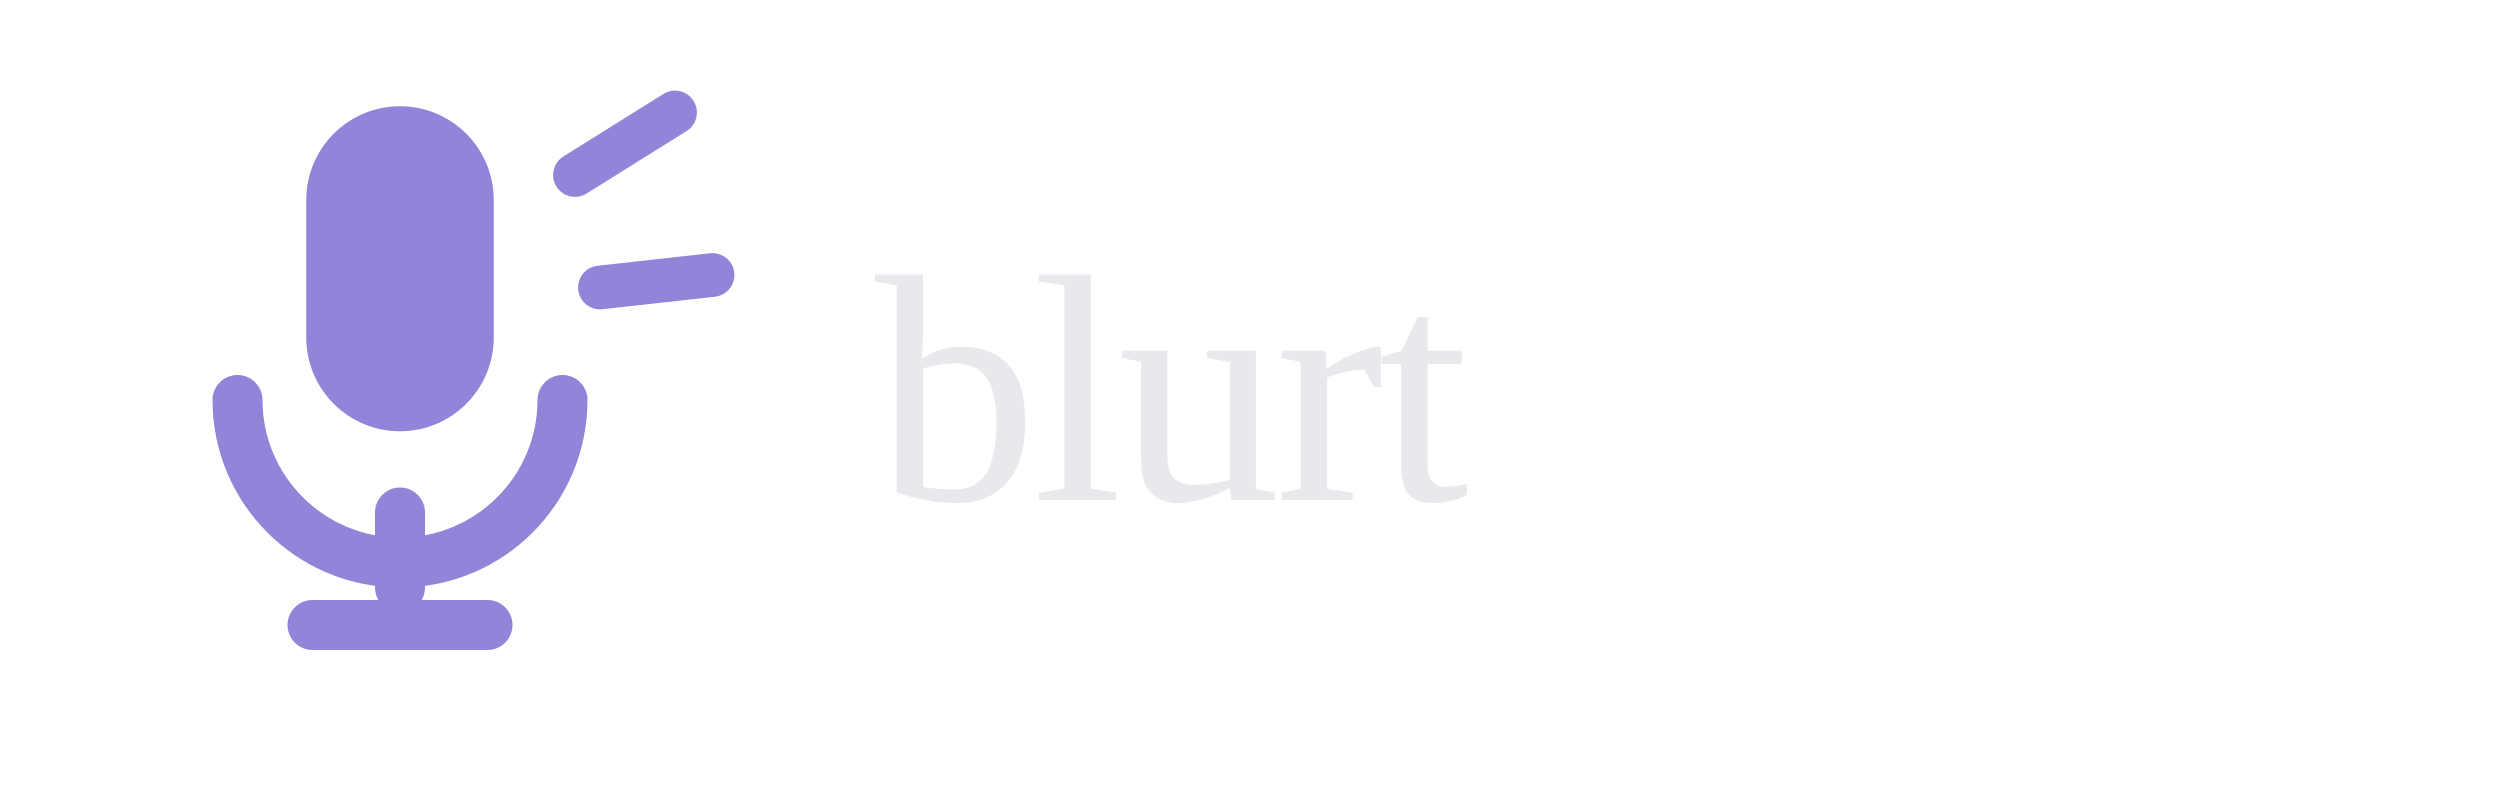
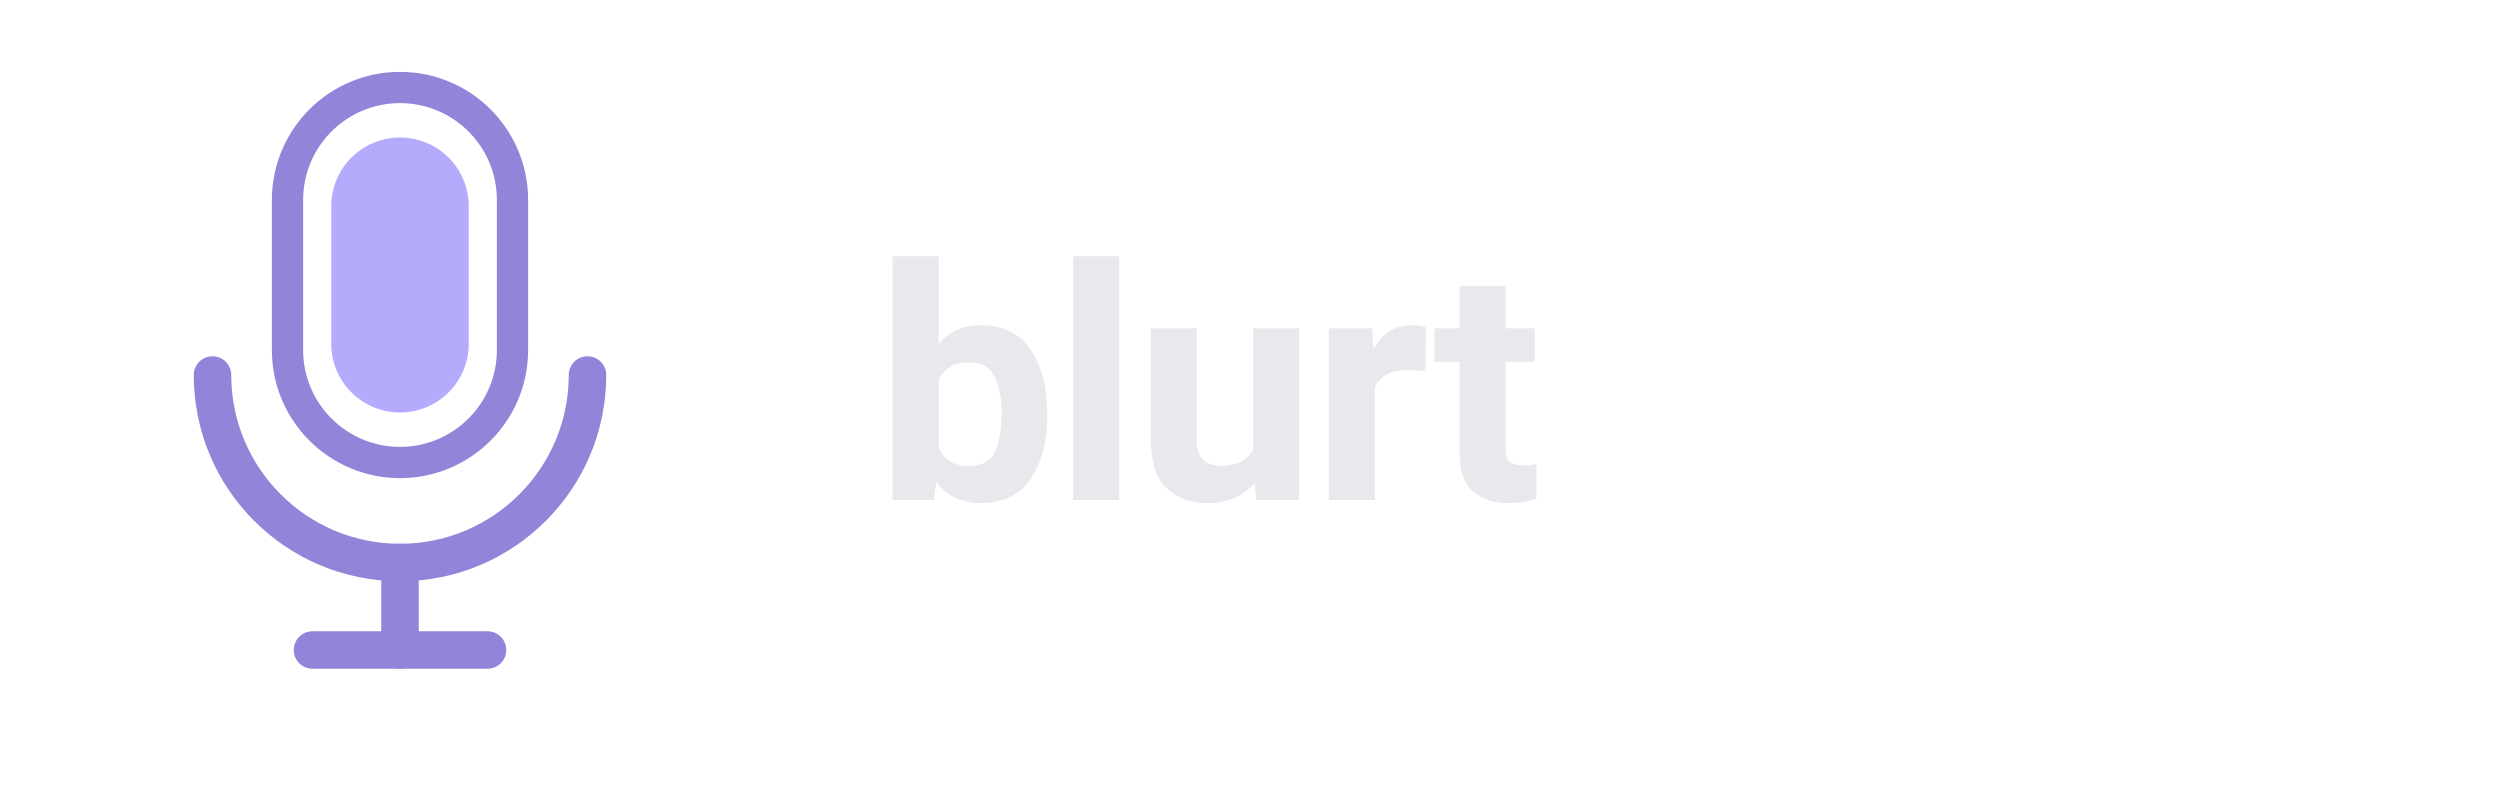
<svg xmlns="http://www.w3.org/2000/svg" width="200" height="64" viewBox="0 0 200 64" role="img" aria-label="Blurt">
  <defs />
  <g fill="none" stroke="#9184d9">
-     <rect x="25" y="9" width="14" height="25" rx="7" fill="#9184d9" />
-     <path d="M19 32a13 13 0 0 0 26 0" stroke-width="4" stroke-linecap="round" />
-     <line x1="32" y1="47" x2="32" y2="41" stroke-width="4" stroke-linecap="round" />
-     <line x1="25" y1="50" x2="39" y2="50" stroke-width="4" stroke-linecap="round" />
-     <line x1="46" y1="14" x2="54" y2="9" stroke-width="3.5" stroke-linecap="round" />
-     <line x1="48" y1="23" x2="57" y2="22" stroke-width="3.5" stroke-linecap="round" />
+     <rect x="23" y="7" width="18" height="30" rx="9" stroke-width="2.5" />
+     <rect x="26.5" y="11" width="11" height="22" rx="5.5" fill="#b5abfc" stroke="none" />
+     <path d="M17 30a15 15 0 0 0 30 0" stroke-width="3" stroke-linecap="round" />
+     <line x1="32" y1="52" x2="32" y2="45" stroke-width="3" stroke-linecap="round" />
+     <line x1="25" y1="52" x2="39" y2="52" stroke-width="3" stroke-linecap="round" />
  </g>
-   <text x="70" y="40" font-size="26" font-weight="500" letter-spacing="-0.4" fill="#e9e9ed">blurt</text>
+   <text x="70" y="40" font-family="-apple-system,'Segoe UI',Roboto,Inter,Helvetica,Arial,sans-serif" font-size="26" font-weight="600" letter-spacing="-0.4" fill="#e9e9ed">blurt</text>
</svg>
